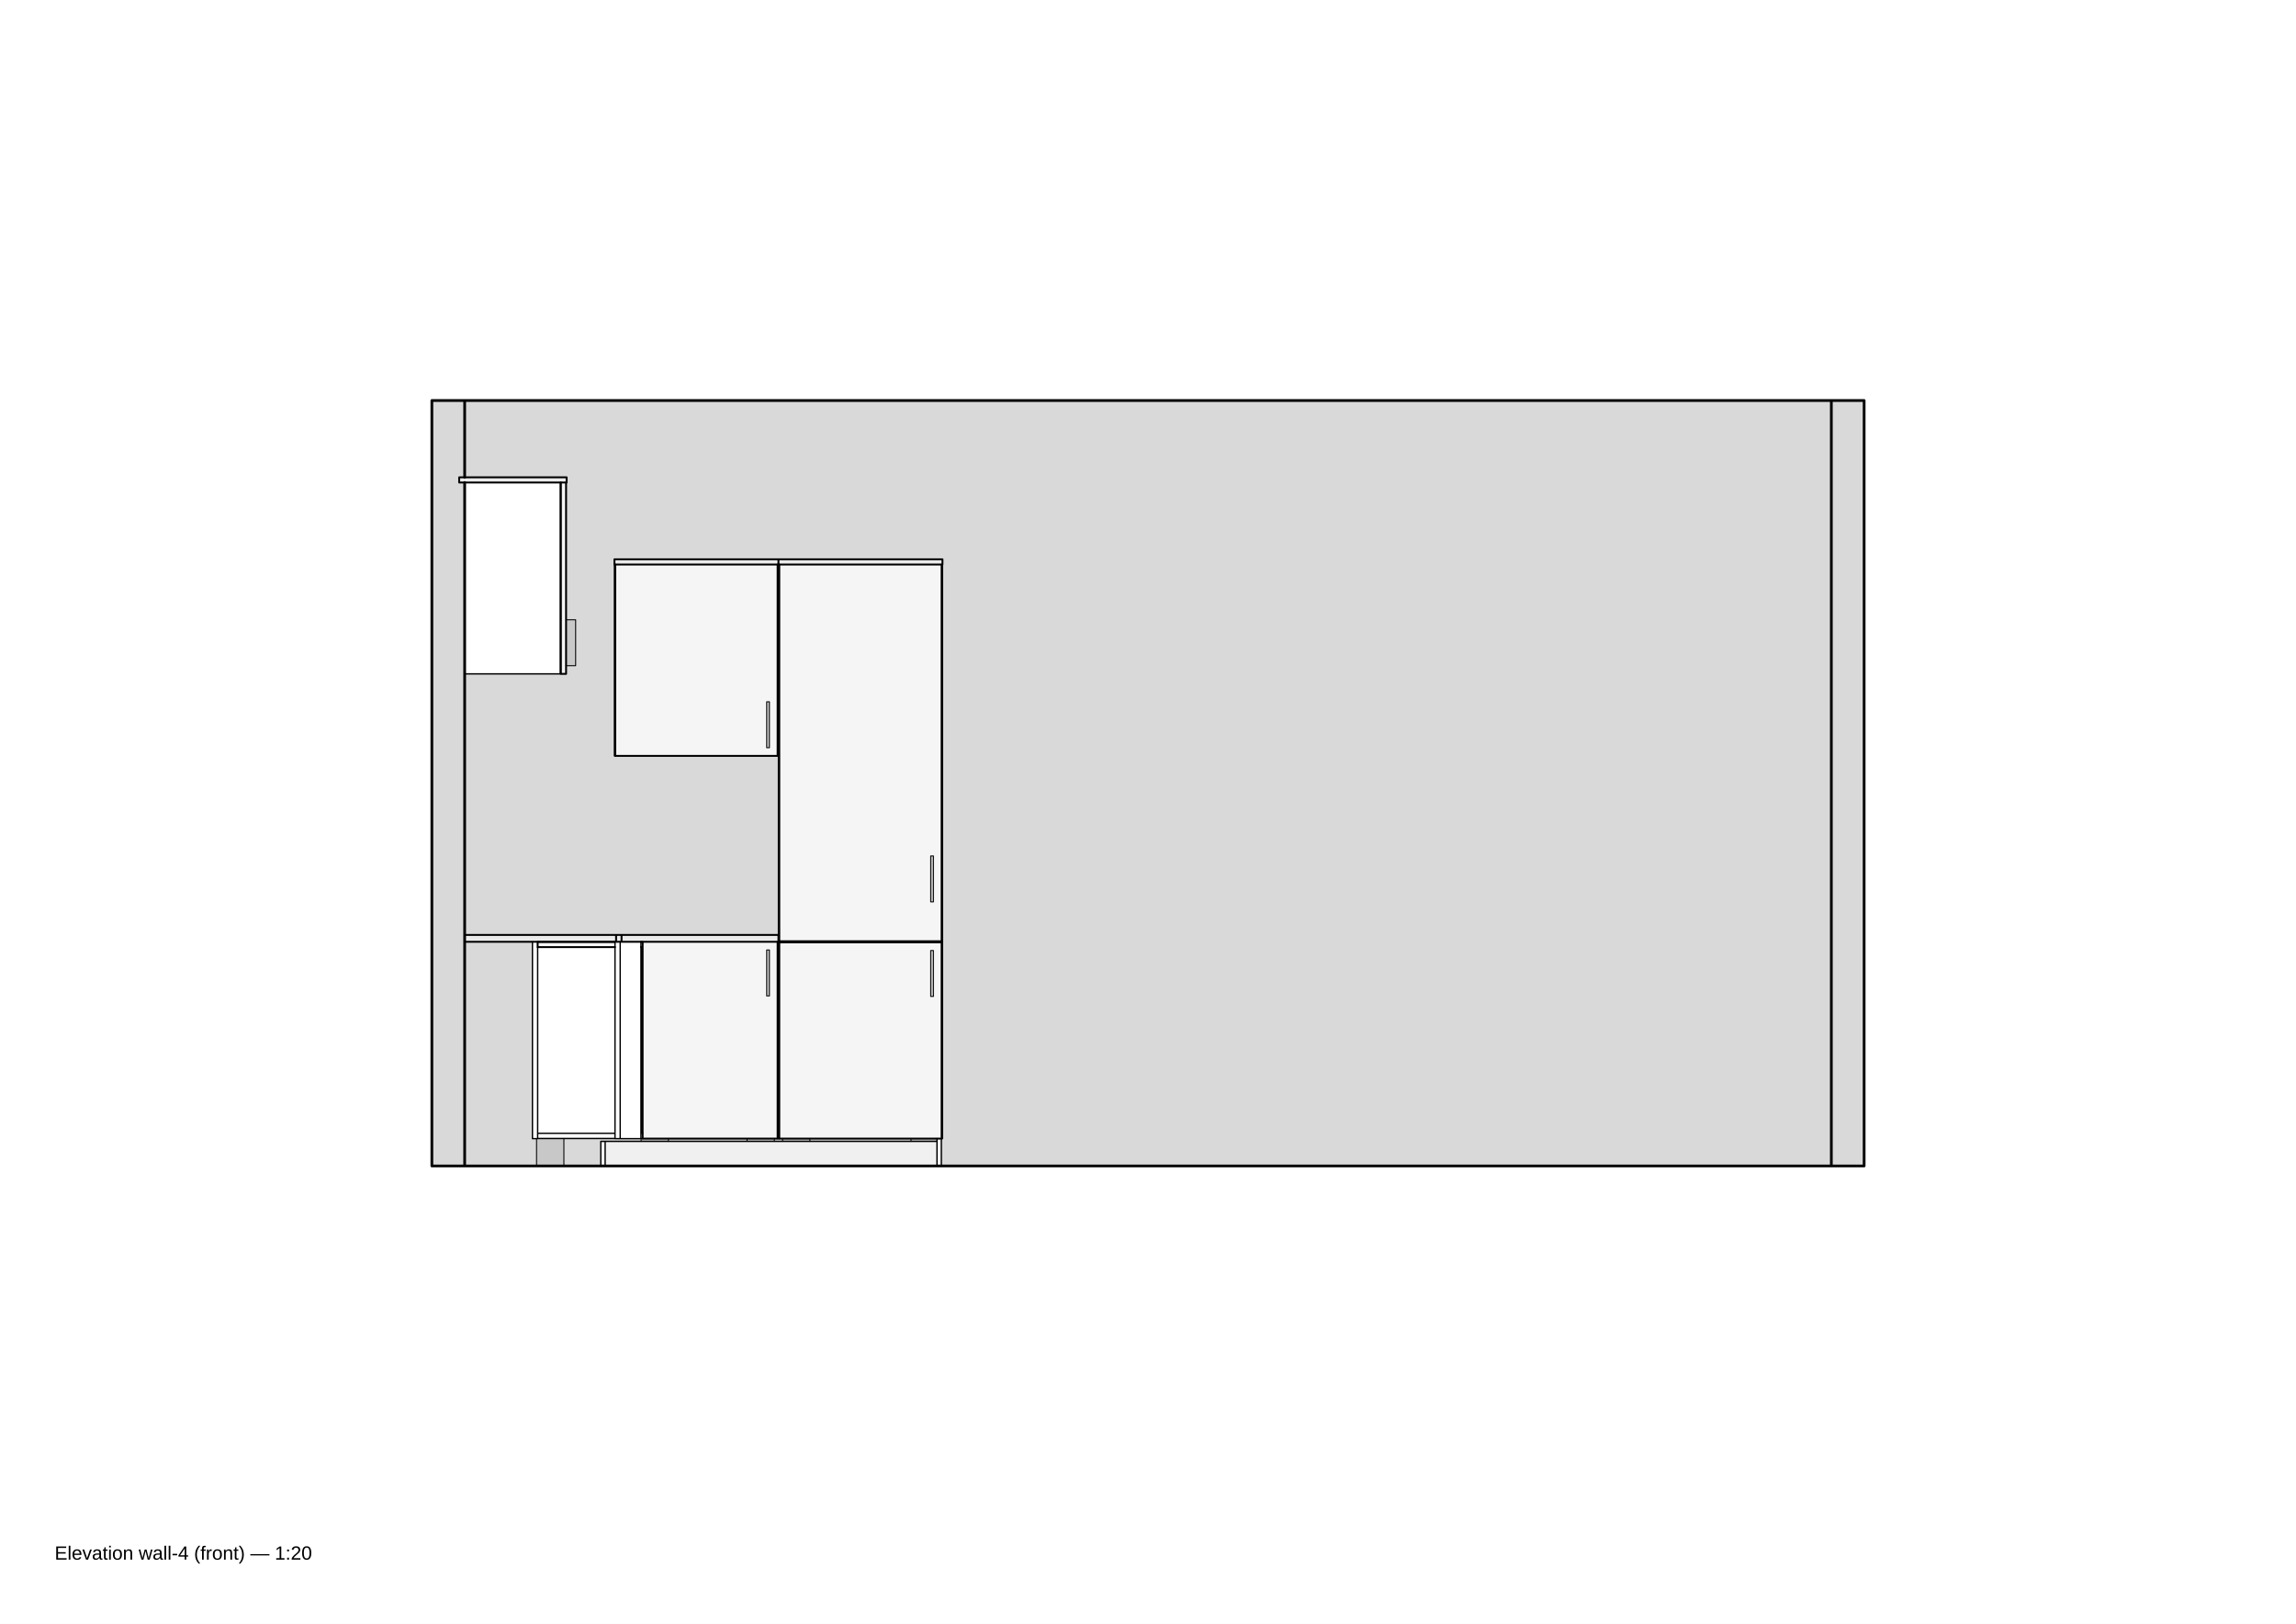
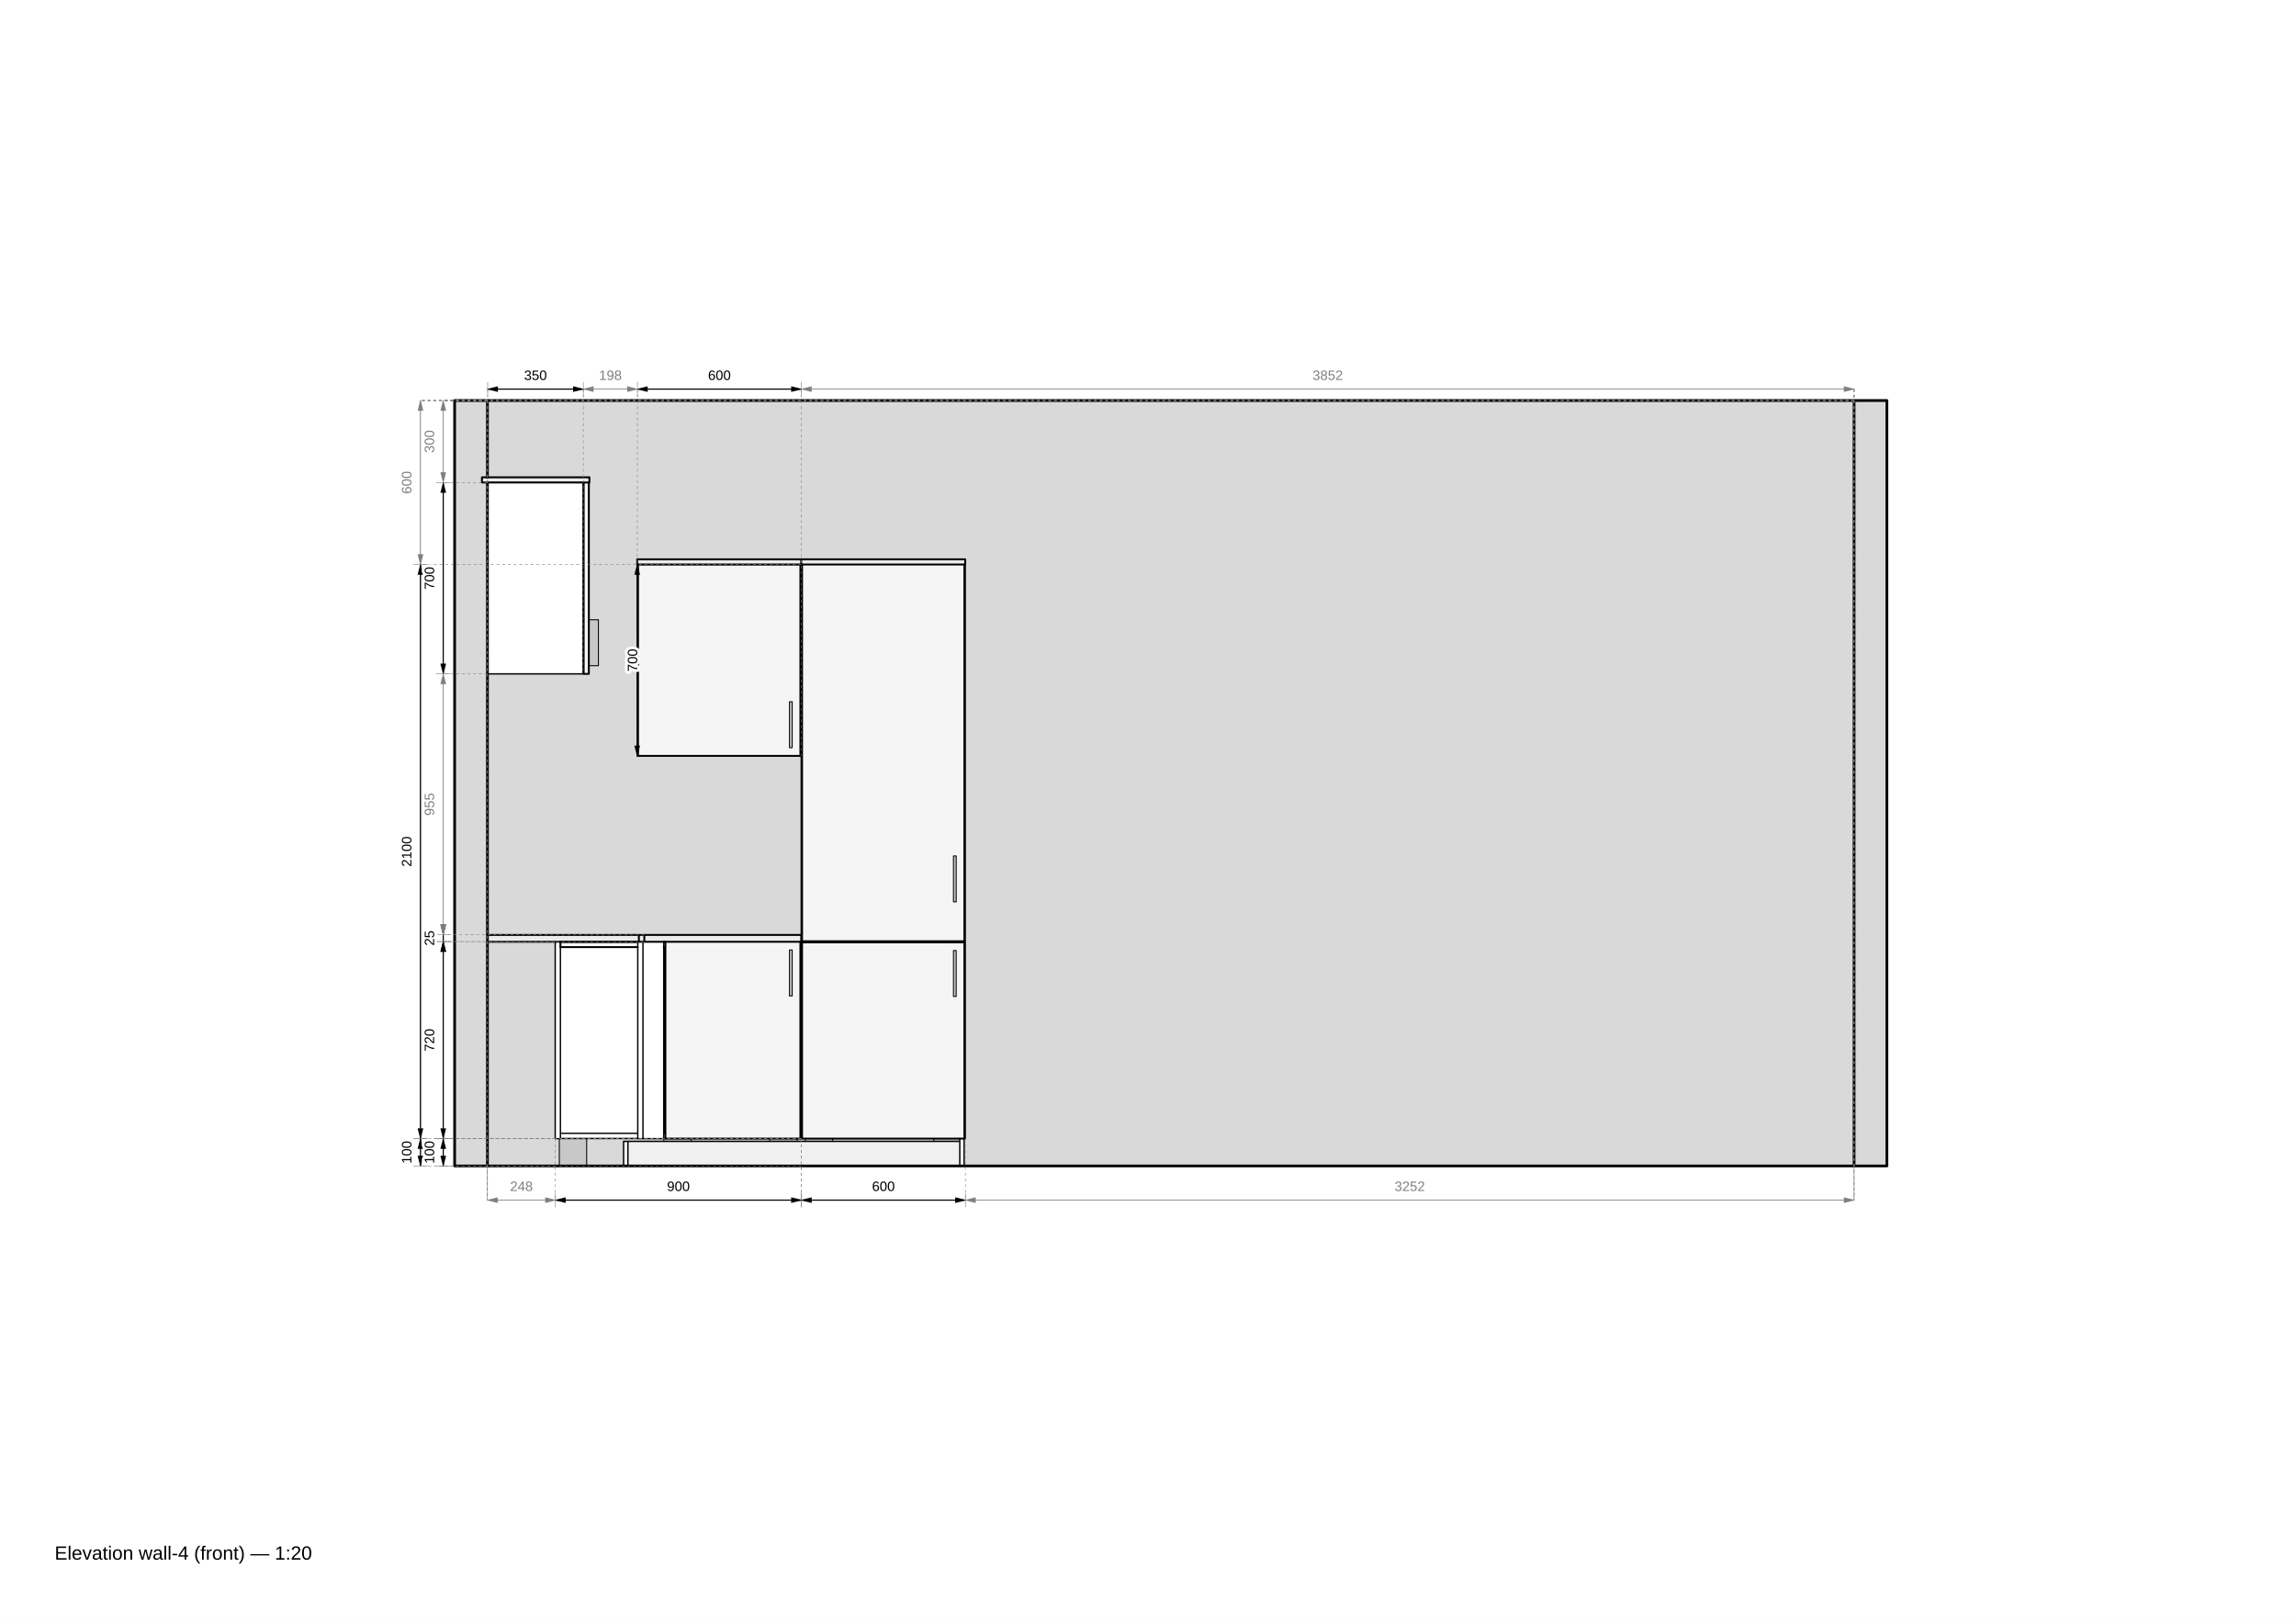
- <svg xmlns="http://www.w3.org/2000/svg" width="420mm" height="297mm" viewBox="-5465.0 -4265.0 8400.0 5940.0">
-   <rect x="-5465.0" y="-4265.0" width="8400.0" height="5940.0" fill="#ffffff" />
+ <svg xmlns="http://www.w3.org/2000/svg" width="420mm" height="297mm" viewBox="-5548.3 -4265.0 8400.0 5940.0">
+   <rect x="-5548.3" y="-4265.0" width="8400.0" height="5940.0" fill="#ffffff" />
  <g id="fills" fill-rule="evenodd">
    <path d="M1235.0 0.0L-3765.0 0.0L-3765.0 -2800.0L1235.0 -2800.0Z" fill="#d9d9d9" />
    <path d="M-3765.0 0.0L-3885.0 0.0L-3885.0 -2800.0L-3765.0 -2800.0Z" fill="#d9d9d9" />
    <path d="M1355.0 0.0L1235.0 0.0L1235.0 -2800.0L1355.0 -2800.0Z" fill="#d9d9d9" />
    <path d="M-2608.0 -1949.0L-2026.0 -1949.0L-2026.0 -2185.5L-2608.0 -2185.5Z" fill="#ffffff" />
    <path d="M-3208.0 -1514.5L-2626.0 -1514.5L-2626.0 -2185.5L-3208.0 -2185.5Z" fill="#ffffff" />
    <path d="M-3508.0 -114.5L-2626.0 -114.5L-2626.0 -805.5L-3508.0 -805.5Z" fill="#ffffff" />
    <path d="M-2629.6 -1713.2L-2650.3 -1713.2L-2650.3 -1734.2L-2629.6 -1734.2Z" fill="#c8c8c8" />
    <path d="M-2629.6 -1938.8L-2650.3 -1938.8L-2650.3 -1959.8L-2629.6 -1959.8Z" fill="#c8c8c8" />
    <path d="M-2629.6 -319.8L-2650.3 -319.8L-2650.3 -340.8L-2629.6 -340.8Z" fill="#c8c8c8" />
    <path d="M-2629.6 -552.2L-2650.3 -552.2L-2650.3 -573.2L-2629.6 -573.2Z" fill="#c8c8c8" />
    <path d="M-3205.4 -1713.2L-3184.7 -1713.2L-3184.7 -1734.2L-3205.4 -1734.2Z" fill="#c8c8c8" />
    <path d="M-3205.4 -1938.8L-3184.7 -1938.8L-3184.7 -1959.8L-3205.4 -1959.8Z" fill="#c8c8c8" />
    <path d="M-3505.4 -319.8L-3484.7 -319.8L-3484.7 -340.8L-3505.4 -340.8Z" fill="#c8c8c8" />
    <path d="M-3505.4 -552.2L-3484.7 -552.2L-3484.7 -573.2L-3505.4 -573.2Z" fill="#c8c8c8" />
    <path d="M-2032.0 -0.5L-2132.0 -0.5L-2132.0 -111.5L-2032.0 -111.5Z" fill="#c8c8c8" />
    <path d="M-2502.0 -0.5L-2502.0 -111.5L-2602.0 -111.5L-2602.0 -0.5Z" fill="#c8c8c8" />
    <path d="M-2632.0 -0.5L-2732.0 -0.5L-2732.0 -111.5L-2632.0 -111.5Z" fill="#c8c8c8" />
    <path d="M-3402.0 -0.5L-3402.0 -111.5L-3502.0 -111.5L-3502.0 -0.5Z" fill="#c8c8c8" />
    <path d="M-3498.0 -800.5L-2636.0 -800.5L-2636.0 -819.5L-3498.0 -819.5Z" fill="#ffffff" />
    <path d="M-3413.0 -1800.0L-3413.0 -2500.0L-3394.0 -2500.0L-3394.0 -1800.0Z" fill="#ffffff" />
    <path d="M-3465.0 -1800.0L-3465.0 -2500.0L-3415.0 -2500.0L-3415.0 -1800.0Z" fill="#ffffff" />
    <path d="M-3765.0 -1800.0L-3765.0 -2500.0L-3415.0 -2500.0L-3415.0 -1800.0Z" fill="#ffffff" />
    <path d="M-3712.9 -2013.2L-3712.9 -2034.2L-3721.1 -2034.2L-3721.1 -2013.2Z" fill="#c8c8c8" />
    <path d="M-3430.9 -2013.2L-3430.9 -2034.2L-3439.1 -2034.2L-3439.1 -2013.2Z" fill="#c8c8c8" />
    <path d="M-3712.9 -2238.8L-3712.9 -2259.8L-3721.1 -2259.8L-3721.1 -2238.8Z" fill="#c8c8c8" />
    <path d="M-3430.9 -2238.8L-3430.9 -2259.8L-3439.1 -2259.8L-3439.1 -2238.8Z" fill="#c8c8c8" />
    <path d="M-3394.0 -1998.0L-3394.0 -1830.0L-3359.0 -1830.0L-3359.0 -1998.0Z" fill="#c8c8c8" />
    <path d="M-2629.6 -1713.2L-2650.3 -1713.2L-2650.3 -1734.2L-2629.6 -1734.2Z" fill="#c8c8c8" />
    <path d="M-2629.6 -1938.8L-2650.3 -1938.8L-2650.3 -1959.8L-2629.6 -1959.8Z" fill="#c8c8c8" />
    <path d="M-3205.4 -1713.2L-3184.7 -1713.2L-3184.7 -1734.2L-3205.4 -1734.2Z" fill="#c8c8c8" />
    <path d="M-3205.4 -1938.8L-3184.7 -1938.8L-3184.7 -1959.8L-3205.4 -1959.8Z" fill="#c8c8c8" />
    <path d="M-3198.0 -1500.5L-2636.0 -1500.5L-2636.0 -1519.5L-3198.0 -1519.5Z" fill="#ffffff" />
    <path d="M-3198.0 -2180.5L-2636.0 -2180.5L-2636.0 -2199.5L-3198.0 -2199.5Z" fill="#ffffff" />
    <path d="M-2636.0 -1500.0L-2617.0 -1500.0L-2617.0 -2200.0L-2636.0 -2200.0Z" fill="#ffffff" />
    <path d="M-3197.5 -1729.2L-2636.5 -1729.2L-2636.5 -1745.2L-3197.5 -1745.2Z" fill="#ffffff" />
    <path d="M-3197.5 -1954.8L-2636.5 -1954.8L-2636.5 -1970.8L-3197.5 -1970.8Z" fill="#ffffff" />
    <path d="M-3217.0 -1500.0L-3198.0 -1500.0L-3198.0 -2200.0L-3217.0 -2200.0Z" fill="#ffffff" />
    <path d="M-3214.0 -1500.0L-2620.0 -1500.0L-2620.0 -2200.0L-3214.0 -2200.0Z" fill="#f5f5f5" />
    <path d="M-3217.0 -2200.0L-2617.0 -2200.0L-2617.0 -2219.0L-3217.0 -2219.0Z" fill="#ebebeb" />
    <path d="M-2660.0 -1698.0L-2660.0 -1530.0L-2650.0 -1530.0L-2650.0 -1698.0Z" fill="#c8c8c8" />
    <path d="M-2629.6 -319.8L-2650.3 -319.8L-2650.3 -340.8L-2629.6 -340.8Z" fill="#c8c8c8" />
    <path d="M-2629.6 -552.2L-2650.3 -552.2L-2650.3 -573.2L-2629.6 -573.2Z" fill="#c8c8c8" />
    <path d="M-3505.4 -319.8L-3484.7 -319.8L-3484.7 -340.8L-3505.4 -340.8Z" fill="#c8c8c8" />
    <path d="M-3505.4 -552.2L-3484.7 -552.2L-3484.7 -573.2L-3505.4 -573.2Z" fill="#c8c8c8" />
    <path d="M-3497.5 -335.8L-2636.5 -335.8L-2636.5 -351.8L-3497.5 -351.8Z" fill="#ffffff" />
    <path d="M-3497.5 -568.2L-2636.5 -568.2L-2636.5 -584.2L-3497.5 -584.2Z" fill="#ffffff" />
    <path d="M-3112.0 -322.8L-3112.0 -338.6L-3103.0 -338.6L-3103.0 -322.8Z" fill="#c8c8c8" />
    <path d="M-3112.0 -555.2L-3112.0 -571.0L-3103.0 -571.0L-3103.0 -555.2Z" fill="#c8c8c8" />
    <path d="M-2132.0 -0.5L-2132.0 -111.5L-2032.0 -111.5L-2032.0 -0.5Z" fill="#c8c8c8" />
    <path d="M-2602.0 -0.5L-2502.0 -0.5L-2502.0 -111.5L-2602.0 -111.5Z" fill="#c8c8c8" />
    <path d="M-2732.0 -0.5L-2732.0 -111.5L-2632.0 -111.5L-2632.0 -0.5Z" fill="#c8c8c8" />
    <path d="M-3119.5 -0.5L-3019.5 -0.5L-3019.5 -111.5L-3119.5 -111.5Z" fill="#c8c8c8" />
    <path d="M-3502.0 -0.5L-3402.0 -0.5L-3402.0 -111.5L-3502.0 -111.5Z" fill="#c8c8c8" />
    <path d="M-2037.0 0.0L-2037.0 -100.0L-2021.0 -100.0L-2021.0 0.0Z" fill="#f0f0f0" />
    <path d="M-3251.0 0.0L-2037.0 0.0L-2037.0 -90.0L-3251.0 -90.0Z" fill="#f0f0f0" />
    <path d="M-2598.0 -100.5L-2036.0 -100.5L-2036.0 -119.5L-2598.0 -119.5Z" fill="#ffffff" />
    <path d="M-2598.0 -2180.5L-2036.0 -2180.5L-2036.0 -2199.5L-2598.0 -2199.5Z" fill="#ffffff" />
    <path d="M-2598.0 -141.0L-2036.0 -141.0L-2036.0 -160.0L-2598.0 -160.0Z" fill="#ffffff" />
    <path d="M-2598.0 -1935.0L-2036.0 -1935.0L-2036.0 -1954.0L-2598.0 -1954.0Z" fill="#ffffff" />
    <path d="M-3117.0 -119.5L-3098.0 -119.5L-3098.0 -800.5L-3117.0 -800.5Z" fill="#ffffff" />
    <path d="M-3498.0 -119.5L-3117.0 -119.5L-3117.0 -800.5L-3498.0 -800.5Z" fill="#ffffff" />
    <path d="M-3498.0 -100.5L-2636.0 -100.5L-2636.0 -119.5L-3498.0 -119.5Z" fill="#ffffff" />
    <path d="M-2036.0 -100.0L-2017.0 -100.0L-2017.0 -2200.0L-2036.0 -2200.0Z" fill="#ffffff" />
    <path d="M-2596.0 -160.0L-2038.0 -160.0L-2038.0 -1932.0L-2596.0 -1932.0Z" fill="#c8c8c8" />
    <path d="M-2617.0 -100.0L-2598.0 -100.0L-2598.0 -2200.0L-2617.0 -2200.0Z" fill="#ffffff" />
    <path d="M-2636.0 -100.0L-2617.0 -100.0L-2617.0 -820.0L-2636.0 -820.0Z" fill="#ffffff" />
    <path d="M-3498.0 -800.5L-2636.0 -800.5L-2636.0 -819.5L-3498.0 -819.5Z" fill="#f5f5f5" />
    <path d="M-3517.0 -100.0L-3498.0 -100.0L-3498.0 -820.0L-3517.0 -820.0Z" fill="#ffffff" />
    <path d="M-2614.0 -100.0L-2020.0 -100.0L-2020.0 -818.0L-2614.0 -818.0Z" fill="#f5f5f5" />
    <path d="M-2614.0 -822.0L-2020.0 -822.0L-2020.0 -2200.0L-2614.0 -2200.0Z" fill="#f5f5f5" />
    <path d="M-3114.0 -100.0L-2620.0 -100.0L-2620.0 -820.0L-3114.0 -820.0Z" fill="#f5f5f5" />
    <path d="M-3215.0 -100.0L-3120.0 -100.0L-3120.0 -820.0L-3215.0 -820.0Z" fill="#ffffff" />
    <path d="M-2617.0 -2200.0L-2017.0 -2200.0L-2017.0 -2219.0L-2617.0 -2219.0Z" fill="#ebebeb" />
    <path d="M-2617.0 -820.0L-3191.0 -820.0L-3191.0 -845.0L-2617.0 -845.0Z" fill="#ebebeb" />
    <path d="M-3191.0 -820.0L-3211.0 -820.0L-3211.0 -845.0L-3191.0 -845.0Z" fill="#ebebeb" />
    <path d="M-2060.0 -788.0L-2060.0 -620.0L-2050.0 -620.0L-2050.0 -788.0Z" fill="#c8c8c8" />
    <path d="M-2060.0 -1134.0L-2060.0 -966.0L-2050.0 -966.0L-2050.0 -1134.0Z" fill="#c8c8c8" />
    <path d="M-2660.0 -790.0L-2660.0 -622.0L-2650.0 -622.0L-2650.0 -790.0Z" fill="#c8c8c8" />
    <path d="M-3215.0 -100.0L-3215.0 -820.0L-3196.0 -820.0L-3196.0 -100.0Z" fill="#ffffff" />
    <path d="M-3737.0 -2029.2L-3737.0 -2045.2L-3415.0 -2045.2L-3415.0 -2029.2Z" fill="#ffffff" />
    <path d="M-3737.0 -2254.8L-3737.0 -2270.8L-3415.0 -2270.8L-3415.0 -2254.8Z" fill="#ffffff" />
    <path d="M-3764.5 -1800.5L-3764.5 -1819.5L-3415.5 -1819.5L-3415.5 -1800.5Z" fill="#ffffff" />
    <path d="M-3764.5 -2480.5L-3764.5 -2499.5L-3415.5 -2499.5L-3415.5 -2480.5Z" fill="#ffffff" />
    <path d="M-3721.1 -2013.2L-3721.1 -2034.2L-3712.9 -2034.2L-3712.9 -2013.2Z" fill="#c8c8c8" />
    <path d="M-3439.1 -2013.2L-3439.1 -2034.2L-3430.9 -2034.2L-3430.9 -2013.2Z" fill="#c8c8c8" />
    <path d="M-3721.1 -2238.8L-3721.1 -2259.8L-3712.9 -2259.8L-3712.9 -2238.8Z" fill="#c8c8c8" />
    <path d="M-3439.1 -2238.8L-3439.1 -2259.8L-3430.9 -2259.8L-3430.9 -2238.8Z" fill="#c8c8c8" />
    <path d="M-3745.0 -1814.5L-3745.0 -2485.5L-3737.0 -2485.5L-3737.0 -1814.5Z" fill="#ffffff" />
    <path d="M-3413.0 -1800.0L-3413.0 -2500.0L-3394.0 -2500.0L-3394.0 -1800.0Z" fill="#f5f5f5" />
    <path d="M-3765.0 -1800.0L-3765.0 -2500.0L-3415.0 -2500.0L-3415.0 -1800.0Z" fill="#ffffff" />
    <path d="M-3785.0 -2500.0L-3785.0 -2519.0L-3392.0 -2519.0L-3392.0 -2500.0Z" fill="#ebebeb" />
    <path d="M-3191.0 -820.0L-3211.0 -820.0L-3211.0 -845.0L-3191.0 -845.0Z" fill="#ebebeb" />
    <path d="M-3211.0 -820.0L-3765.0 -820.0L-3765.0 -845.0L-3211.0 -845.0Z" fill="#ebebeb" />
    <path d="M-3267.0 0.0L-3267.0 -90.0L-3251.0 -90.0L-3251.0 0.0Z" fill="#f0f0f0" />
  </g>
  <g id="hidden-lines" fill="none" stroke="#000000" stroke-linecap="round" />
  <g id="lines" fill="none" stroke="#000000" stroke-linecap="round" stroke-linejoin="round">
    <path class="wall" stroke-width="10.0" d="M-3885.0 0.0L1355.0 0.0M-3885.0 -2800.0L1355.0 -2800.0M1235.0 0.0L1235.0 -2800.0M-3765.0 0.0L-3765.0 -2500.0M-3765.0 -2519.0L-3765.0 -2800.0M-3885.0 0.0L-3885.0 -2800.0M1355.0 0.0L1355.0 -2800.0" />
    <path class="front" stroke-width="7.0" d="M-3114.0 -100.0L-2620.0 -100.0M-2614.0 -100.0L-2020.0 -100.0M-3498.0 -800.5L-3498.0 -819.5M-3114.0 -820.0L-2620.0 -820.0M-3498.0 -800.5L-3215.0 -800.5M-3120.0 -800.5L-3114.0 -800.5M-3498.0 -819.5L-3215.0 -819.5M-3120.0 -819.5L-3114.0 -819.5M-3114.0 -100.0L-3114.0 -820.0M-2620.0 -100.0L-2620.0 -820.0M-2620.0 -1500.0L-2620.0 -2200.0M-3214.0 -2200.0L-2620.0 -2200.0M-2614.0 -2200.0L-2020.0 -2200.0M-2614.0 -100.0L-2614.0 -818.0M-2614.0 -822.0L-2614.0 -2200.0M-2020.0 -100.0L-2020.0 -818.0M-2020.0 -822.0L-2020.0 -2200.0M-2614.0 -818.0L-2020.0 -818.0M-2614.0 -822.0L-2020.0 -822.0M-3214.0 -1500.0L-2620.0 -1500.0M-3214.0 -1500.0L-3214.0 -2200.0M-3413.0 -1800.0L-3394.0 -1800.0M-3413.0 -2500.0L-3394.0 -2500.0M-3413.0 -1800.0L-3413.0 -2500.0M-3394.0 -1800.0L-3394.0 -2500.0" />
    <path class="carcass" stroke-width="5.0" d="M-3517.0 -100.0L-3498.0 -100.0M-3215.0 -100.0L-3120.0 -100.0M-2620.0 -100.0L-2614.0 -100.0M-2020.0 -100.0L-2017.0 -100.0M-3517.0 -100.0L-3517.0 -820.0M-3498.0 -100.0L-3498.0 -800.5M-3498.0 -819.5L-3498.0 -820.0M-2617.0 -100.0L-2617.0 -820.0M-2617.0 -845.0L-2617.0 -2200.0M-3498.0 -100.5L-3215.0 -100.5M-3120.0 -100.5L-3114.0 -100.5M-3498.0 -119.5L-3215.0 -119.5M-3120.0 -119.5L-3114.0 -119.5M-3117.0 -119.5L-3117.0 -800.5M-3215.0 -100.0L-3215.0 -820.0M-3196.0 -100.0L-3196.0 -820.0M-3120.0 -100.0L-3120.0 -820.0M-2598.0 -818.0L-2598.0 -822.0M-2036.0 -818.0L-2036.0 -822.0M-2017.0 -100.0L-2017.0 -2200.0M-3217.0 -1500.0L-3214.0 -1500.0M-2620.0 -1500.0L-2617.0 -1500.0M-3217.0 -1500.0L-3217.0 -2200.0M-3765.0 -1800.0L-3415.0 -1800.0M-3415.0 -1800.0L-3415.0 -2500.0" />
    <path class="worktop" stroke-width="7.0" d="M-3765.0 -820.0L-3114.0 -820.0M-2620.0 -820.0L-2617.0 -820.0M-2617.0 -820.0L-2617.0 -845.0M-2617.0 -2200.0L-2617.0 -2219.0M-3217.0 -2200.0L-3214.0 -2200.0M-2620.0 -2200.0L-2614.0 -2200.0M-2020.0 -2200.0L-2017.0 -2200.0M-2017.0 -2200.0L-2017.0 -2219.0M-3217.0 -2200.0L-3217.0 -2219.0M-3765.0 -845.0L-2617.0 -845.0M-3191.0 -820.0L-3191.0 -845.0M-3211.0 -820.0L-3211.0 -845.0M-3217.0 -2219.0L-2017.0 -2219.0M-3785.0 -2500.0L-3413.0 -2500.0M-3394.0 -2500.0L-3392.0 -2500.0M-3785.0 -2500.0L-3785.0 -2519.0M-3785.0 -2519.0L-3392.0 -2519.0M-3392.0 -2500.0L-3392.0 -2519.0" />
    <path class="hardware" stroke-width="3.6" d="M-2632.0 -90.0L-2632.0 -100.0M-2732.0 -90.0L-2732.0 -100.0M-3502.0 -0.5L-3402.0 -0.5M-3502.0 -0.5L-3502.0 -100.0M-3402.0 -0.5L-3402.0 -100.5M-3119.5 -90.0L-3119.5 -100.5M-3019.5 -90.0L-3019.5 -100.0M-2660.0 -622.0L-2660.0 -790.0M-2660.0 -1530.0L-2660.0 -1698.0M-2660.0 -790.0L-2650.0 -790.0M-2660.0 -622.0L-2650.0 -622.0M-2650.0 -622.0L-2650.0 -790.0M-2650.0 -1530.0L-2650.0 -1698.0M-2132.0 -90.0L-2132.0 -100.0M-2602.0 -90.0L-2602.0 -100.0M-2502.0 -90.0L-2502.0 -100.0M-2060.0 -620.0L-2060.0 -788.0M-2060.0 -966.0L-2060.0 -1134.0M-2060.0 -788.0L-2050.0 -788.0M-2060.0 -620.0L-2050.0 -620.0M-2050.0 -620.0L-2050.0 -788.0M-2050.0 -966.0L-2050.0 -1134.0M-2060.0 -1134.0L-2050.0 -1134.0M-2060.0 -966.0L-2050.0 -966.0M-2596.0 -818.0L-2596.0 -822.0M-2038.0 -818.0L-2038.0 -822.0M-2660.0 -1698.0L-2650.0 -1698.0M-2660.0 -1530.0L-2650.0 -1530.0M-3394.0 -1998.0L-3359.0 -1998.0M-3394.0 -1830.0L-3359.0 -1830.0M-3359.0 -1830.0L-3359.0 -1998.0" />
    <path class="plinth" stroke-width="5.0" d="M-3251.0 0.0L-3251.0 -90.0M-2037.0 0.0L-2037.0 -100.0M-3267.0 -90.0L-2037.0 -90.0M-2021.0 0.0L-2021.0 -100.0M-3267.0 0.0L-3267.0 -90.0" />
  </g>
-   <text x="-5265.0" y="1440.0" font-family="Arial, Helvetica, sans-serif" font-size="70.0">Elevation wall-4 (front) — 1:20</text>
+   <g id="annotations">
+     <g transform="translate(-3885 -2800) scale(2.083333)">
+       <g>
+         <defs>
+           <marker markerWidth="20" markerHeight="10" markerUnits="userSpaceOnUse" orient="auto-start-reverse" refY="5" viewBox="0 0 20 10" id="arrowStart" refX="18">
+             <path d="M0,0 L0,10 L20,5 z" fill="context-stroke" />
+           </marker>
+           <marker markerWidth="20" markerHeight="10" markerUnits="userSpaceOnUse" orient="auto" refY="5" viewBox="0 0 20 10" id="arrowEnd" refX="18">
+             <path d="M0,0 L0,10 L20,5 z" fill="context-stroke" />
+           </marker>
+           <marker markerWidth="20" markerHeight="10" markerUnits="userSpaceOnUse" orient="auto-start-reverse" refY="5" viewBox="0 0 20 10" id="arrowStartOpposite" refX="2">
+             <path d="M0,0 L0,10 L20,5 z" fill="context-stroke" transform="translate(20, 0) scale(-1, 1)" />
+           </marker>
+           <marker markerWidth="20" markerHeight="10" markerUnits="userSpaceOnUse" orient="auto" refY="5" viewBox="0 0 20 10" id="arrowEndOpposite" refX="2">
+             <path d="M0,0 L0,10 L20,5 z" fill="context-stroke" transform="translate(20, 0) scale(-1, 1)" />
+           </marker>
+         </defs>
+         <path d="M 320.64 288 L 608.64 288 L 608.64 288 L 320.64 288 Z M 320.64 288 L 608.64 288 Z M 608.64 288 L 320.64 288 Z" fill="rgb(112, 112, 112)" stroke="#000000" stroke-width="2" />
+         <path d="M 57.6 144 L 57.6 144 L 225.6 144 L 225.6 144 Z M 57.6 144 L 225.6 144 Z M 57.6 144 L 225.6 144 Z" fill="rgb(112, 112, 112)" stroke="#000000" stroke-width="2" />
+         <g>
+           <line x1="58" y1="-20" x2="2458" y2="-20" stroke="gray" stroke-width="1" />
+           <line x1="58" y1="-20" x2="226" y2="-20" stroke="black" stroke-width="2" marker-start="url(#arrowStart)" marker-end="url(#arrowEnd)" ticks-at-ends-length="25" ticks-style="[object Object]" />
+           <line x1="58" y1="-7.5" x2="58" y2="-32.5" stroke="gray" stroke-width="1" />
+           <line x1="226" y1="-7.5" x2="226" y2="-32.5" stroke="gray" stroke-width="1" />
+           <line x1="58" y1="-20" x2="57.6" y2="480" stroke="gray" stroke-width="1" stroke-dasharray="5,5" />
+           <line x1="226" y1="-20" x2="225.6" y2="480" stroke="gray" stroke-width="1" stroke-dasharray="5,5" />
+           <line x1="321" y1="-20" x2="609" y2="-20" stroke="black" stroke-width="2" marker-start="url(#arrowStart)" marker-end="url(#arrowEnd)" ticks-at-ends-length="25" ticks-style="[object Object]" />
+           <line x1="321" y1="-7.5" x2="321" y2="-32.5" stroke="gray" stroke-width="1" />
+           <line x1="609" y1="-7.5" x2="609" y2="-32.5" stroke="gray" stroke-width="1" />
+           <line x1="321" y1="-20" x2="320.64" y2="624" stroke="gray" stroke-width="1" stroke-dasharray="5,5" />
+           <line x1="609" y1="-20" x2="608.64" y2="624" stroke="gray" stroke-width="1" stroke-dasharray="5,5" />
+           <line x1="2457.6" y1="-20" x2="2457.6" y2="1344" stroke="gray" stroke-width="1" stroke-dasharray="5,5" />
+           <line x1="2457.6" y1="-20" x2="2457.6" y2="1344" stroke="gray" stroke-width="1" stroke-dasharray="5,5" />
+           <line x1="2457.6" y1="-20" x2="2457.6" y2="0" stroke="gray" stroke-width="1" stroke-dasharray="5,5" />
+           <line x1="2457.6" y1="-20" x2="2457.6" y2="0" stroke="gray" stroke-width="1" stroke-dasharray="5,5" />
+           <line x1="226" y1="-20" x2="321" y2="-20" stroke="gray" stroke-width="1" marker-start="url(#arrowStart)" marker-end="url(#arrowEnd)" />
+           <line x1="609" y1="-20" x2="2457.6" y2="-20" stroke="gray" stroke-width="1" marker-start="url(#arrowStart)" marker-end="url(#arrowEnd)" />
+           <line x1="58" y1="1404" x2="2458" y2="1404" stroke="gray" stroke-width="1" />
+           <line x1="57.6" y1="1344" x2="57.6" y2="1404" stroke="gray" stroke-width="1" stroke-dasharray="5,5" />
+           <line x1="57.6" y1="1344" x2="57.6" y2="1404" stroke="gray" stroke-width="1" stroke-dasharray="5,5" />
+           <line x1="57.6" y1="0" x2="57.6" y2="1404" stroke="gray" stroke-width="1" stroke-dasharray="5,5" />
+           <line x1="57.6" y1="0" x2="57.6" y2="1404" stroke="gray" stroke-width="1" stroke-dasharray="5,5" />
+           <line x1="177" y1="1404" x2="609" y2="1404" stroke="black" stroke-width="2" marker-start="url(#arrowStart)" marker-end="url(#arrowEnd)" ticks-at-ends-length="25" ticks-style="[object Object]" />
+           <line x1="177" y1="1416.5" x2="177" y2="1391.5" stroke="gray" stroke-width="1" />
+           <line x1="609" y1="1416.5" x2="609" y2="1391.5" stroke="gray" stroke-width="1" />
+           <line x1="176.64" y1="1296" x2="177" y2="1404" stroke="gray" stroke-width="1" stroke-dasharray="5,5" />
+           <line x1="608.64" y1="1296" x2="609" y2="1404" stroke="gray" stroke-width="1" stroke-dasharray="5,5" />
+           <line x1="609" y1="1404" x2="897" y2="1404" stroke="black" stroke-width="2" marker-start="url(#arrowStart)" marker-end="url(#arrowEnd)" ticks-at-ends-length="25" ticks-style="[object Object]" />
+           <line x1="609" y1="1416.5" x2="609" y2="1391.5" stroke="gray" stroke-width="1" />
+           <line x1="897" y1="1416.5" x2="897" y2="1391.5" stroke="gray" stroke-width="1" />
+           <line x1="608.64" y1="1296" x2="609" y2="1404" stroke="gray" stroke-width="1" stroke-dasharray="5,5" />
+           <line x1="896.64" y1="1296" x2="897" y2="1404" stroke="gray" stroke-width="1" stroke-dasharray="5,5" />
+           <line x1="2457.6" y1="1344" x2="2457.6" y2="1404" stroke="gray" stroke-width="1" stroke-dasharray="5,5" />
+           <line x1="2457.6" y1="1344" x2="2457.6" y2="1404" stroke="gray" stroke-width="1" stroke-dasharray="5,5" />
+           <line x1="2457.6" y1="0" x2="2457.6" y2="1404" stroke="gray" stroke-width="1" stroke-dasharray="5,5" />
+           <line x1="2457.6" y1="0" x2="2457.6" y2="1404" stroke="gray" stroke-width="1" stroke-dasharray="5,5" />
+           <line x1="57.6" y1="1404" x2="177" y2="1404" stroke="gray" stroke-width="1" marker-start="url(#arrowStart)" marker-end="url(#arrowEnd)" />
+           <line x1="897" y1="1404" x2="2457.6" y2="1404" stroke="gray" stroke-width="1" marker-start="url(#arrowStart)" marker-end="url(#arrowEnd)" />
+           <line x1="-20" y1="0" x2="-20" y2="1344" stroke="gray" stroke-width="1" />
+           <line x1="2457.6" y1="0" x2="-20" y2="0" stroke="gray" stroke-width="1" stroke-dasharray="5,5" />
+           <line x1="2457.6" y1="0" x2="-20" y2="0" stroke="gray" stroke-width="1" stroke-dasharray="5,5" />
+           <line x1="57.6" y1="0" x2="-20" y2="0" stroke="gray" stroke-width="1" stroke-dasharray="5,5" />
+           <line x1="57.6" y1="0" x2="-20" y2="0" stroke="gray" stroke-width="1" stroke-dasharray="5,5" />
+           <line x1="-20" y1="144" x2="-20" y2="480" stroke="black" stroke-width="2" marker-start="url(#arrowStart)" marker-end="url(#arrowEnd)" ticks-at-ends-length="25" ticks-style="[object Object]" />
+           <line x1="-32.5" y1="144" x2="-7.5" y2="144" stroke="gray" stroke-width="1" />
+           <line x1="-32.5" y1="480" x2="-7.5" y2="480" stroke="gray" stroke-width="1" />
+           <line x1="57.6" y1="144" x2="-20" y2="144" stroke="gray" stroke-width="1" stroke-dasharray="5,5" />
+           <line x1="57.6" y1="480" x2="-20" y2="480" stroke="gray" stroke-width="1" stroke-dasharray="5,5" />
+           <line x1="-20" y1="938" x2="-20" y2="950" stroke="black" stroke-width="2" marker-start="url(#arrowStartOpposite)" marker-end="url(#arrowEndOpposite)" ticks-at-ends-length="25" ticks-style="[object Object]" />
+           <line x1="-32.5" y1="938" x2="-7.5" y2="938" stroke="gray" stroke-width="1" />
+           <line x1="-32.5" y1="950" x2="-7.5" y2="950" stroke="gray" stroke-width="1" />
+           <line x1="333.12" y1="938.4" x2="-20" y2="938" stroke="gray" stroke-width="1" stroke-dasharray="5,5" />
+           <line x1="333.12" y1="950.4" x2="-20" y2="950" stroke="gray" stroke-width="1" stroke-dasharray="5,5" />
+           <line x1="-20" y1="950" x2="-20" y2="1296" stroke="black" stroke-width="2" marker-start="url(#arrowStart)" marker-end="url(#arrowEnd)" ticks-at-ends-length="25" ticks-style="[object Object]" />
+           <line x1="-32.5" y1="950" x2="-7.5" y2="950" stroke="gray" stroke-width="1" />
+           <line x1="-32.5" y1="1296" x2="-7.5" y2="1296" stroke="gray" stroke-width="1" />
+           <line x1="176.64" y1="950.4" x2="-20" y2="950" stroke="gray" stroke-width="1" stroke-dasharray="5,5" />
+           <line x1="176.64" y1="1296" x2="-20" y2="1296" stroke="gray" stroke-width="1" stroke-dasharray="5,5" />
+           <line x1="-20" y1="1296" x2="-20" y2="1344" stroke="black" stroke-width="2" marker-start="url(#arrowStart)" marker-end="url(#arrowEnd)" ticks-at-ends-length="25" ticks-style="[object Object]" />
+           <line x1="-32.5" y1="1296" x2="-7.5" y2="1296" stroke="gray" stroke-width="1" />
+           <line x1="-32.5" y1="1344" x2="-7.5" y2="1344" stroke="gray" stroke-width="1" />
+           <line x1="176.64" y1="1296" x2="-20" y2="1296" stroke="gray" stroke-width="1" stroke-dasharray="5,5" />
+           <line x1="176.64" y1="1344" x2="-20" y2="1344" stroke="gray" stroke-width="1" stroke-dasharray="5,5" />
+           <line x1="-20" y1="0" x2="-20" y2="144" stroke="gray" stroke-width="1" marker-start="url(#arrowStart)" marker-end="url(#arrowEnd)" />
+           <line x1="-20" y1="480" x2="-20" y2="938" stroke="gray" stroke-width="1" marker-start="url(#arrowStart)" marker-end="url(#arrowEnd)" />
+           <line x1="-60" y1="0" x2="-60" y2="1344" stroke="gray" stroke-width="1" />
+           <line x1="2457.6" y1="0" x2="-60" y2="0" stroke="gray" stroke-width="1" stroke-dasharray="5,5" />
+           <line x1="2457.6" y1="0" x2="-60" y2="0" stroke="gray" stroke-width="1" stroke-dasharray="5,5" />
+           <line x1="57.6" y1="0" x2="-60" y2="0" stroke="gray" stroke-width="1" stroke-dasharray="5,5" />
+           <line x1="57.6" y1="0" x2="-60" y2="0" stroke="gray" stroke-width="1" stroke-dasharray="5,5" />
+           <line x1="-60" y1="288" x2="-60" y2="1296" stroke="black" stroke-width="2" marker-start="url(#arrowStart)" marker-end="url(#arrowEnd)" ticks-at-ends-length="25" ticks-style="[object Object]" />
+           <line x1="-72.5" y1="288" x2="-47.5" y2="288" stroke="gray" stroke-width="1" />
+           <line x1="-72.5" y1="1296" x2="-47.5" y2="1296" stroke="gray" stroke-width="1" />
+           <line x1="608.64" y1="288" x2="-60" y2="288" stroke="gray" stroke-width="1" stroke-dasharray="5,5" />
+           <line x1="608.64" y1="1296" x2="-60" y2="1296" stroke="gray" stroke-width="1" stroke-dasharray="5,5" />
+           <line x1="-60" y1="1296" x2="-60" y2="1344" stroke="black" stroke-width="2" marker-start="url(#arrowStart)" marker-end="url(#arrowEnd)" ticks-at-ends-length="25" ticks-style="[object Object]" />
+           <line x1="-72.5" y1="1296" x2="-47.5" y2="1296" stroke="gray" stroke-width="1" />
+           <line x1="-72.5" y1="1344" x2="-47.5" y2="1344" stroke="gray" stroke-width="1" />
+           <line x1="608.64" y1="1296" x2="-60" y2="1296" stroke="gray" stroke-width="1" stroke-dasharray="5,5" />
+           <line x1="608.64" y1="1344" x2="-60" y2="1344" stroke="gray" stroke-width="1" stroke-dasharray="5,5" />
+           <line x1="-60" y1="0" x2="-60" y2="288" stroke="gray" stroke-width="1" marker-start="url(#arrowStart)" marker-end="url(#arrowEnd)" />
+           <line x1="320.64" y1="288" x2="320.64" y2="624" stroke="black" stroke-width="2" marker-start="url(#arrowStart)" marker-end="url(#arrowEnd)" />
+           <text x="142" y="-36" fill="black" font-size="24" font-family="Arial" stroke="white" stroke-width="10" paint-order="stroke" text-anchor="middle" stroke-linejoin="round" alignment-baseline="middle" transform="rotate(0, 142, -36)">350</text>
+           <text x="465" y="-36" fill="black" font-size="24" font-family="Arial" stroke="white" stroke-width="10" paint-order="stroke" text-anchor="middle" stroke-linejoin="round" alignment-baseline="middle" transform="rotate(0, 465, -36)">600</text>
+           <text x="273.5" y="-36" fill="gray" font-size="24" font-family="Arial" stroke="white" stroke-width="10" paint-order="stroke" text-anchor="middle" stroke-linejoin="round" alignment-baseline="middle" transform="rotate(0, 273.5, -36)">198</text>
+           <text x="1533.3" y="-36" fill="gray" font-size="24" font-family="Arial" stroke="white" stroke-width="10" paint-order="stroke" text-anchor="middle" stroke-linejoin="round" alignment-baseline="middle" transform="rotate(0, 1533.3, -36)">3852</text>
+           <text x="393" y="1388" fill="black" font-size="24" font-family="Arial" stroke="white" stroke-width="10" paint-order="stroke" text-anchor="middle" stroke-linejoin="round" alignment-baseline="middle" transform="rotate(0, 393, 1388)">900</text>
+           <text x="753" y="1388" fill="black" font-size="24" font-family="Arial" stroke="white" stroke-width="10" paint-order="stroke" text-anchor="middle" stroke-linejoin="round" alignment-baseline="middle" transform="rotate(0, 753, 1388)">600</text>
+           <text x="117.3" y="1388" fill="gray" font-size="24" font-family="Arial" stroke="white" stroke-width="10" paint-order="stroke" text-anchor="middle" stroke-linejoin="round" alignment-baseline="middle" transform="rotate(0, 117.3, 1388)">248</text>
+           <text x="1677.3" y="1388" fill="gray" font-size="24" font-family="Arial" stroke="white" stroke-width="10" paint-order="stroke" text-anchor="middle" stroke-linejoin="round" alignment-baseline="middle" transform="rotate(0, 1677.3, 1388)">3252</text>
+           <text x="-36" y="312" fill="black" font-size="24" font-family="Arial" stroke="white" stroke-width="10" paint-order="stroke" text-anchor="middle" stroke-linejoin="round" alignment-baseline="middle" transform="rotate(270, -36, 312)">700</text>
+           <text x="-36" y="944" fill="black" font-size="24" font-family="Arial" stroke="white" stroke-width="10" paint-order="stroke" text-anchor="middle" stroke-linejoin="round" alignment-baseline="middle" transform="rotate(270, -36, 944)">25</text>
+           <text x="-36" y="1123" fill="black" font-size="24" font-family="Arial" stroke="white" stroke-width="10" paint-order="stroke" text-anchor="middle" stroke-linejoin="round" alignment-baseline="middle" transform="rotate(270, -36, 1123)">720</text>
+           <text x="-36" y="1320" fill="black" font-size="24" font-family="Arial" stroke="white" stroke-width="10" paint-order="stroke" text-anchor="middle" stroke-linejoin="round" alignment-baseline="middle" transform="rotate(270, -36, 1320)">100</text>
+           <text x="-36" y="72" fill="gray" font-size="24" font-family="Arial" stroke="white" stroke-width="10" paint-order="stroke" text-anchor="middle" stroke-linejoin="round" alignment-baseline="middle" transform="rotate(270, -36, 72)">300</text>
+           <text x="-36" y="709" fill="gray" font-size="24" font-family="Arial" stroke="white" stroke-width="10" paint-order="stroke" text-anchor="middle" stroke-linejoin="round" alignment-baseline="middle" transform="rotate(270, -36, 709)">955</text>
+           <text x="-76" y="792" fill="black" font-size="24" font-family="Arial" stroke="white" stroke-width="10" paint-order="stroke" text-anchor="middle" stroke-linejoin="round" alignment-baseline="middle" transform="rotate(270, -76, 792)">2100</text>
+           <text x="-76" y="1320" fill="black" font-size="24" font-family="Arial" stroke="white" stroke-width="10" paint-order="stroke" text-anchor="middle" stroke-linejoin="round" alignment-baseline="middle" transform="rotate(270, -76, 1320)">100</text>
+           <text x="-76" y="144" fill="gray" font-size="24" font-family="Arial" stroke="white" stroke-width="10" paint-order="stroke" text-anchor="middle" stroke-linejoin="round" alignment-baseline="middle" transform="rotate(270, -76, 144)">600</text>
+           <text x="320.64" y="456" fill="black" font-size="24" font-family="Arial" stroke="white" stroke-width="10" paint-order="stroke" text-anchor="middle" stroke-linejoin="round" alignment-baseline="middle" transform="rotate(270, 320.64, 456)">700</text>
+         </g>
+       </g>
+     </g>
+   </g>
+   <text x="-5348.3" y="1440.0" font-family="Arial, Helvetica, sans-serif" font-size="70.0">Elevation wall-4 (front) — 1:20</text>
</svg>
